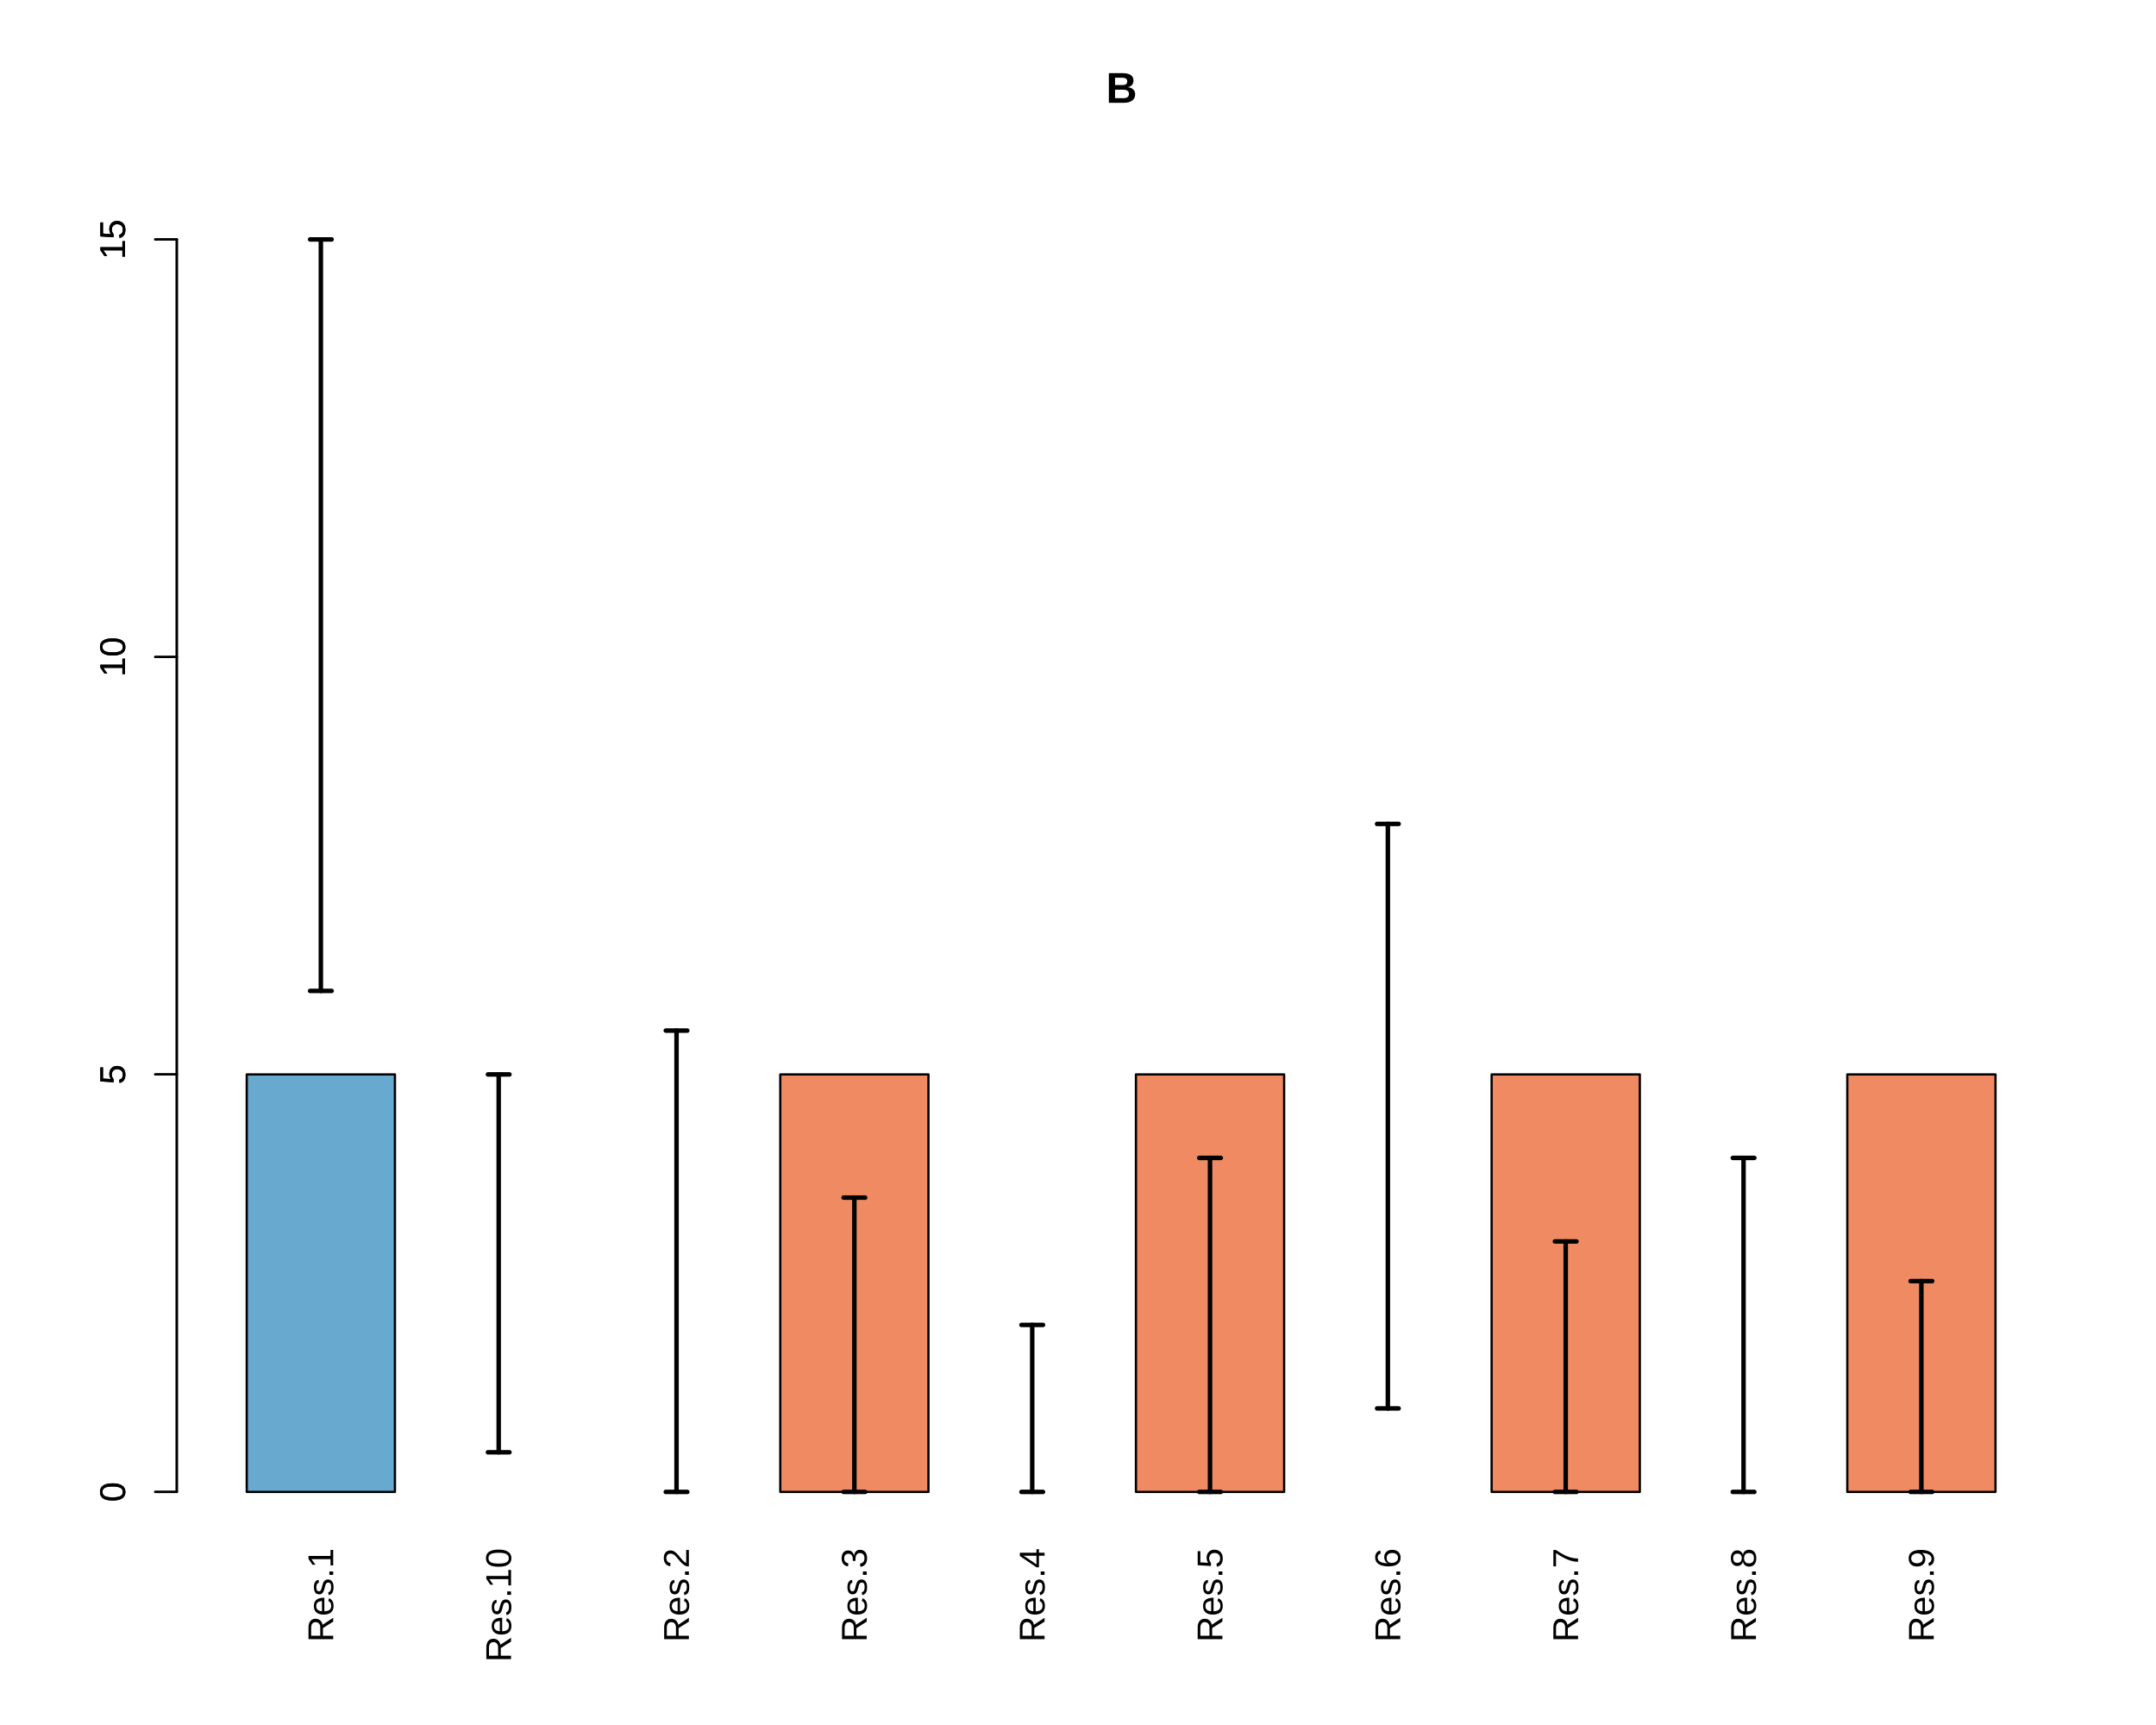
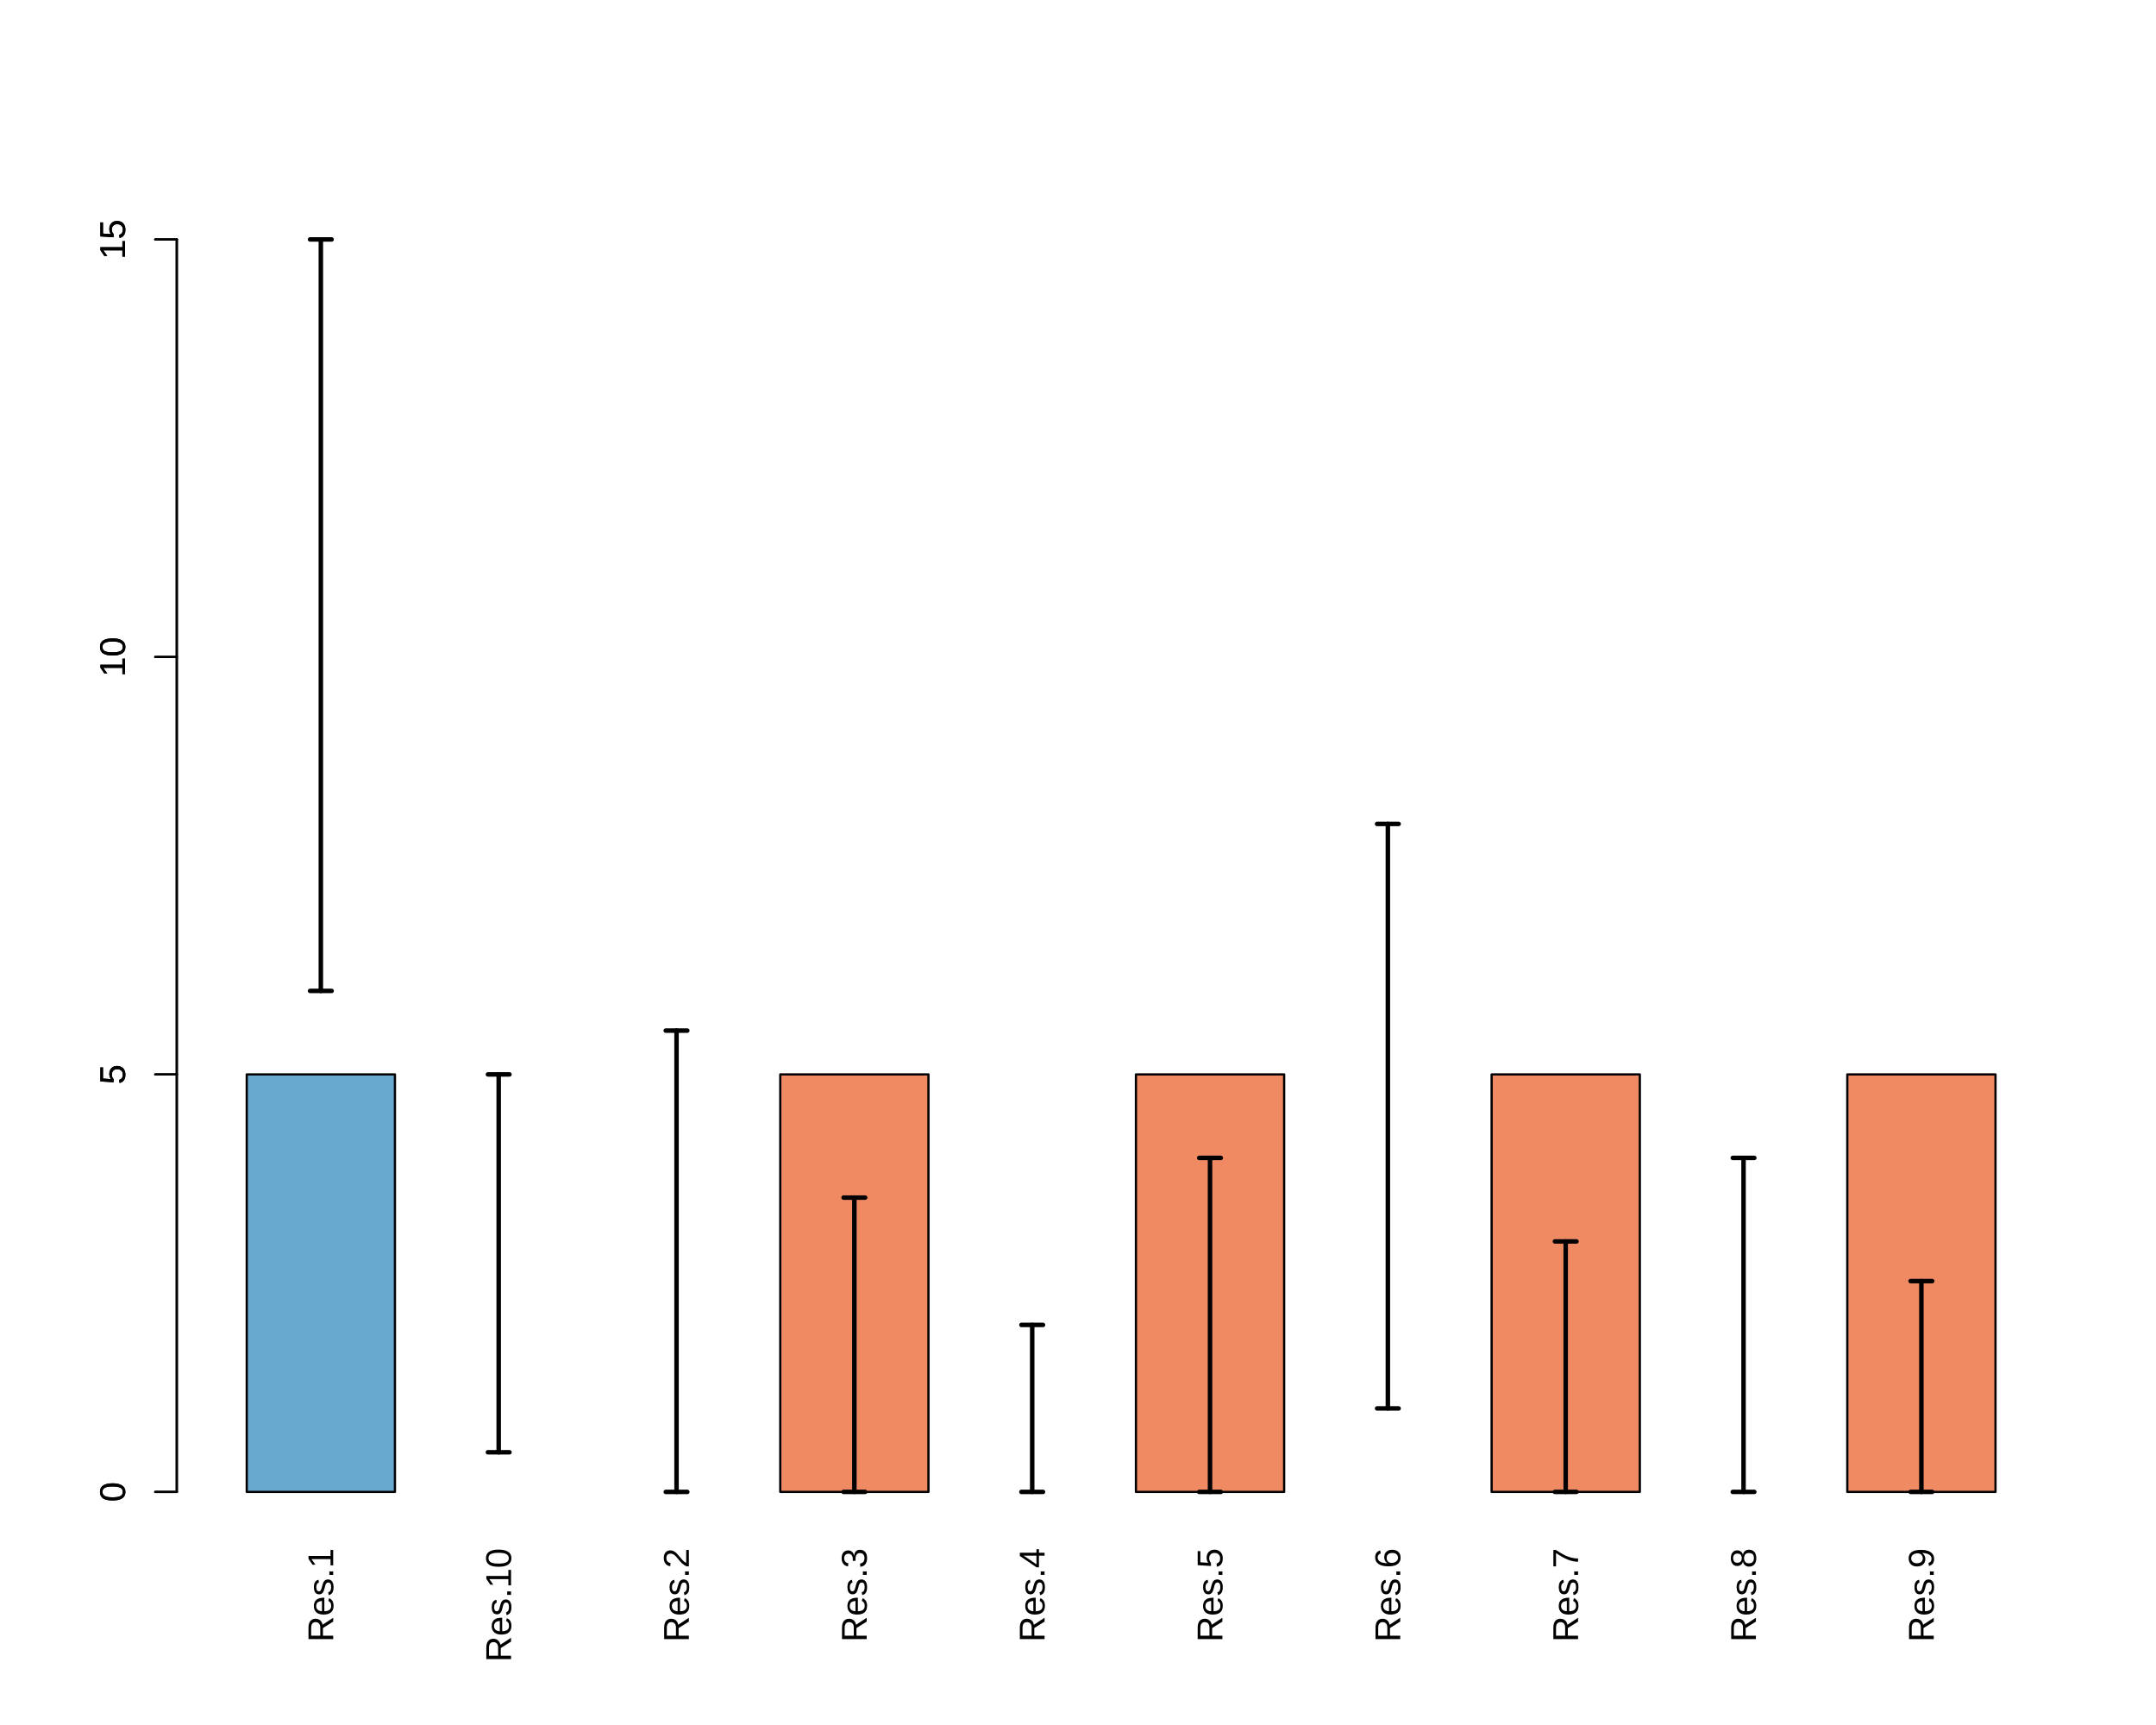
<svg xmlns="http://www.w3.org/2000/svg" viewBox="0 0 720.00 576.00">
  <defs>
    <style type="text/css">
-     line, polyline, path, rect, circle {
+     line, polyline, polygon, path, rect, circle {
      fill: none;
      stroke: #000000;
      stroke-linecap: round;
      stroke-linejoin: round;
      stroke-miterlimit: 10.00;
    }
  </style>
  </defs>
  <rect width="100%" height="100%" style="stroke: none; fill: #FFFFFF;" />
  <rect x="82.40" y="498.17" width="49.49" height="0.00" style="stroke-width: 0.75; stroke: none; fill: #FFFFFF;" />
  <rect x="141.79" y="449.38" width="49.49" height="48.79" style="stroke-width: 0.75; stroke: none; fill: #FFFFFF;" />
  <rect x="201.18" y="400.58" width="49.49" height="97.58" style="stroke-width: 0.75; stroke: none; fill: #FFFFFF;" />
  <rect x="260.57" y="351.79" width="49.49" height="146.38" style="stroke-width: 0.75; stroke: none; fill: #FFFFFF;" />
  <rect x="319.96" y="303.00" width="49.49" height="195.17" style="stroke-width: 0.75; stroke: none; fill: #FFFFFF;" />
  <rect x="379.35" y="254.21" width="49.49" height="243.96" style="stroke-width: 0.75; stroke: none; fill: #FFFFFF;" />
  <rect x="438.74" y="205.42" width="49.49" height="292.75" style="stroke-width: 0.75; stroke: none; fill: #FFFFFF;" />
  <rect x="498.13" y="156.62" width="49.49" height="341.54" style="stroke-width: 0.75; stroke: none; fill: #FFFFFF;" />
  <rect x="557.52" y="107.83" width="49.49" height="390.34" style="stroke-width: 0.75; stroke: none; fill: #FFFFFF;" />
  <rect x="616.91" y="59.04" width="49.49" height="439.13" style="stroke-width: 0.75; stroke: none; fill: #FFFFFF;" />
  <line x1="59.04" y1="498.17" x2="59.04" y2="79.95" style="stroke-width: 0.75;" />
  <line x1="59.04" y1="498.17" x2="51.84" y2="498.17" style="stroke-width: 0.75;" />
  <line x1="59.04" y1="358.76" x2="51.84" y2="358.76" style="stroke-width: 0.75;" />
  <line x1="59.04" y1="219.36" x2="51.84" y2="219.36" style="stroke-width: 0.75;" />
  <line x1="59.04" y1="79.95" x2="51.84" y2="79.95" style="stroke-width: 0.75;" />
-   <text transform="translate(41.76,501.51) rotate(-90)" style="font-size: 12.00px; font-family: Liberation Sans;" textLength="6.67px" lengthAdjust="spacingAndGlyphs">0</text>
+   <text transform="translate(41.76,501.50) rotate(-90)" style="font-size: 12.00px; font-family: Liberation Sans;" textLength="6.67px" lengthAdjust="spacingAndGlyphs">0</text>
  <text transform="translate(41.76,362.10) rotate(-90)" style="font-size: 12.00px; font-family: Liberation Sans;" textLength="6.67px" lengthAdjust="spacingAndGlyphs">5</text>
-   <text transform="translate(41.76,226.03) rotate(-90)" style="font-size: 12.00px; font-family: Liberation Sans;" textLength="13.35px" lengthAdjust="spacingAndGlyphs">10</text>
-   <text transform="translate(41.76,86.62) rotate(-90)" style="font-size: 12.00px; font-family: Liberation Sans;" textLength="13.35px" lengthAdjust="spacingAndGlyphs">15</text>
+   <text transform="translate(41.76,226.03) rotate(-90)" style="font-size: 12.00px; font-family: Liberation Sans;" textLength="13.34px" lengthAdjust="spacingAndGlyphs">10</text>
+   <text transform="translate(41.76,86.62) rotate(-90)" style="font-size: 12.00px; font-family: Liberation Sans;" textLength="13.34px" lengthAdjust="spacingAndGlyphs">15</text>
  <rect x="82.40" y="358.76" width="49.49" height="139.41" style="stroke-width: 0.75; fill: #67A9CF;" />
  <rect x="141.79" y="498.17" width="49.49" height="0.00" style="stroke-width: 0.75; fill: #67A9CF;" />
  <rect x="201.18" y="498.17" width="49.49" height="0.00" style="stroke-width: 0.75; fill: #F7F7F7;" />
  <rect x="260.57" y="358.76" width="49.49" height="139.41" style="stroke-width: 0.75; fill: #EF8A62;" />
  <rect x="319.96" y="498.17" width="49.49" height="0.00" style="stroke-width: 0.75; fill: #F7F7F7;" />
  <rect x="379.35" y="358.76" width="49.49" height="139.41" style="stroke-width: 0.75; fill: #EF8A62;" />
  <rect x="438.74" y="498.17" width="49.49" height="0.00" style="stroke-width: 0.75; fill: #67A9CF;" />
  <rect x="498.13" y="358.76" width="49.49" height="139.41" style="stroke-width: 0.75; fill: #EF8A62;" />
  <rect x="557.52" y="498.17" width="49.49" height="0.00" style="stroke-width: 0.75; fill: #F7F7F7;" />
  <rect x="616.91" y="358.76" width="49.49" height="139.41" style="stroke-width: 0.75; fill: #EF8A62;" />
-   <text transform="translate(111.27,548.31) rotate(-90)" style="font-size: 12.00px; font-family: Liberation Sans;" textLength="31.35px" lengthAdjust="spacingAndGlyphs">Res.1</text>
+   <text transform="translate(111.27,548.30) rotate(-90)" style="font-size: 12.00px; font-family: Liberation Sans;" textLength="31.34px" lengthAdjust="spacingAndGlyphs">Res.1</text>
  <text transform="translate(170.66,554.98) rotate(-90)" style="font-size: 12.00px; font-family: Liberation Sans;" textLength="38.02px" lengthAdjust="spacingAndGlyphs">Res.10</text>
-   <text transform="translate(230.05,548.31) rotate(-90)" style="font-size: 12.00px; font-family: Liberation Sans;" textLength="31.35px" lengthAdjust="spacingAndGlyphs">Res.2</text>
-   <text transform="translate(289.44,548.31) rotate(-90)" style="font-size: 12.00px; font-family: Liberation Sans;" textLength="31.35px" lengthAdjust="spacingAndGlyphs">Res.3</text>
-   <text transform="translate(348.83,548.31) rotate(-90)" style="font-size: 12.00px; font-family: Liberation Sans;" textLength="31.35px" lengthAdjust="spacingAndGlyphs">Res.4</text>
-   <text transform="translate(408.22,548.31) rotate(-90)" style="font-size: 12.00px; font-family: Liberation Sans;" textLength="31.35px" lengthAdjust="spacingAndGlyphs">Res.5</text>
-   <text transform="translate(467.61,548.31) rotate(-90)" style="font-size: 12.00px; font-family: Liberation Sans;" textLength="31.35px" lengthAdjust="spacingAndGlyphs">Res.6</text>
-   <text transform="translate(527.00,548.31) rotate(-90)" style="font-size: 12.00px; font-family: Liberation Sans;" textLength="31.35px" lengthAdjust="spacingAndGlyphs">Res.7</text>
-   <text transform="translate(586.39,548.31) rotate(-90)" style="font-size: 12.00px; font-family: Liberation Sans;" textLength="31.35px" lengthAdjust="spacingAndGlyphs">Res.8</text>
-   <text transform="translate(645.78,548.31) rotate(-90)" style="font-size: 12.00px; font-family: Liberation Sans;" textLength="31.35px" lengthAdjust="spacingAndGlyphs">Res.9</text>
-   <text x="369.34" y="34.33" style="font-size: 14.40px; font-weight: bold; font-family: Liberation Sans;" textLength="10.11px" lengthAdjust="spacingAndGlyphs">B</text>
+   <text transform="translate(230.05,548.30) rotate(-90)" style="font-size: 12.00px; font-family: Liberation Sans;" textLength="31.34px" lengthAdjust="spacingAndGlyphs">Res.2</text>
+   <text transform="translate(289.44,548.30) rotate(-90)" style="font-size: 12.00px; font-family: Liberation Sans;" textLength="31.34px" lengthAdjust="spacingAndGlyphs">Res.3</text>
+   <text transform="translate(348.83,548.30) rotate(-90)" style="font-size: 12.00px; font-family: Liberation Sans;" textLength="31.34px" lengthAdjust="spacingAndGlyphs">Res.4</text>
+   <text transform="translate(408.22,548.30) rotate(-90)" style="font-size: 12.00px; font-family: Liberation Sans;" textLength="31.34px" lengthAdjust="spacingAndGlyphs">Res.5</text>
+   <text transform="translate(467.61,548.30) rotate(-90)" style="font-size: 12.00px; font-family: Liberation Sans;" textLength="31.34px" lengthAdjust="spacingAndGlyphs">Res.6</text>
+   <text transform="translate(527.00,548.30) rotate(-90)" style="font-size: 12.00px; font-family: Liberation Sans;" textLength="31.34px" lengthAdjust="spacingAndGlyphs">Res.7</text>
+   <text transform="translate(586.39,548.30) rotate(-90)" style="font-size: 12.00px; font-family: Liberation Sans;" textLength="31.34px" lengthAdjust="spacingAndGlyphs">Res.8</text>
+   <text transform="translate(645.78,548.30) rotate(-90)" style="font-size: 12.00px; font-family: Liberation Sans;" textLength="31.34px" lengthAdjust="spacingAndGlyphs">Res.9</text>
  <line x1="59.04" y1="498.17" x2="59.04" y2="79.95" style="stroke-width: 0.75;" />
  <line x1="59.04" y1="498.17" x2="51.84" y2="498.17" style="stroke-width: 0.75;" />
  <line x1="59.04" y1="358.76" x2="51.84" y2="358.76" style="stroke-width: 0.75;" />
  <line x1="59.04" y1="219.36" x2="51.84" y2="219.36" style="stroke-width: 0.75;" />
  <line x1="59.04" y1="79.95" x2="51.84" y2="79.95" style="stroke-width: 0.75;" />
-   <text transform="translate(41.76,501.51) rotate(-90)" style="font-size: 12.00px; font-family: Liberation Sans;" textLength="6.67px" lengthAdjust="spacingAndGlyphs">0</text>
+   <text transform="translate(41.76,501.50) rotate(-90)" style="font-size: 12.00px; font-family: Liberation Sans;" textLength="6.67px" lengthAdjust="spacingAndGlyphs">0</text>
  <text transform="translate(41.76,362.10) rotate(-90)" style="font-size: 12.00px; font-family: Liberation Sans;" textLength="6.67px" lengthAdjust="spacingAndGlyphs">5</text>
-   <text transform="translate(41.76,226.03) rotate(-90)" style="font-size: 12.00px; font-family: Liberation Sans;" textLength="13.35px" lengthAdjust="spacingAndGlyphs">10</text>
-   <text transform="translate(41.76,86.62) rotate(-90)" style="font-size: 12.00px; font-family: Liberation Sans;" textLength="13.35px" lengthAdjust="spacingAndGlyphs">15</text>
+   <text transform="translate(41.76,226.03) rotate(-90)" style="font-size: 12.00px; font-family: Liberation Sans;" textLength="13.34px" lengthAdjust="spacingAndGlyphs">10</text>
+   <text transform="translate(41.76,86.62) rotate(-90)" style="font-size: 12.00px; font-family: Liberation Sans;" textLength="13.34px" lengthAdjust="spacingAndGlyphs">15</text>
  <defs>
    <clipPath id="cpNTkuMDR8Njg5Ljc2fDUwMi41Nnw1OS4wNA==">
      <rect x="59.04" y="59.04" width="630.72" height="443.52" />
    </clipPath>
  </defs>
  <line x1="107.15" y1="330.88" x2="107.15" y2="79.95" style="stroke-width: 1.50;" clip-path="url(#cpNTkuMDR8Njg5Ljc2fDUwMi41Nnw1OS4wNA==)" />
  <polyline points="103.55,330.88 107.15,330.88 110.75,330.88 " style="stroke-width: 1.50;" clip-path="url(#cpNTkuMDR8Njg5Ljc2fDUwMi41Nnw1OS4wNA==)" />
  <polyline points="110.75,79.95 107.15,79.95 103.55,79.95 " style="stroke-width: 1.50;" clip-path="url(#cpNTkuMDR8Njg5Ljc2fDUwMi41Nnw1OS4wNA==)" />
  <line x1="166.54" y1="484.93" x2="166.54" y2="358.76" style="stroke-width: 1.50;" clip-path="url(#cpNTkuMDR8Njg5Ljc2fDUwMi41Nnw1OS4wNA==)" />
  <polyline points="162.94,484.93 166.54,484.93 170.14,484.93 " style="stroke-width: 1.50;" clip-path="url(#cpNTkuMDR8Njg5Ljc2fDUwMi41Nnw1OS4wNA==)" />
  <polyline points="170.14,358.76 166.54,358.76 162.94,358.76 " style="stroke-width: 1.50;" clip-path="url(#cpNTkuMDR8Njg5Ljc2fDUwMi41Nnw1OS4wNA==)" />
  <line x1="225.93" y1="498.17" x2="225.93" y2="344.13" style="stroke-width: 1.50;" clip-path="url(#cpNTkuMDR8Njg5Ljc2fDUwMi41Nnw1OS4wNA==)" />
  <polyline points="222.33,498.17 225.93,498.17 229.53,498.17 " style="stroke-width: 1.50;" clip-path="url(#cpNTkuMDR8Njg5Ljc2fDUwMi41Nnw1OS4wNA==)" />
  <polyline points="229.53,344.13 225.93,344.13 222.33,344.13 " style="stroke-width: 1.50;" clip-path="url(#cpNTkuMDR8Njg5Ljc2fDUwMi41Nnw1OS4wNA==)" />
  <line x1="285.32" y1="498.17" x2="285.32" y2="399.89" style="stroke-width: 1.50;" clip-path="url(#cpNTkuMDR8Njg5Ljc2fDUwMi41Nnw1OS4wNA==)" />
  <polyline points="281.72,498.17 285.32,498.17 288.92,498.17 " style="stroke-width: 1.50;" clip-path="url(#cpNTkuMDR8Njg5Ljc2fDUwMi41Nnw1OS4wNA==)" />
  <polyline points="288.92,399.89 285.32,399.89 281.72,399.89 " style="stroke-width: 1.50;" clip-path="url(#cpNTkuMDR8Njg5Ljc2fDUwMi41Nnw1OS4wNA==)" />
  <line x1="344.71" y1="498.17" x2="344.71" y2="442.41" style="stroke-width: 1.50;" clip-path="url(#cpNTkuMDR8Njg5Ljc2fDUwMi41Nnw1OS4wNA==)" />
  <polyline points="341.11,498.17 344.71,498.17 348.31,498.17 " style="stroke-width: 1.50;" clip-path="url(#cpNTkuMDR8Njg5Ljc2fDUwMi41Nnw1OS4wNA==)" />
  <polyline points="348.31,442.41 344.71,442.41 341.11,442.41 " style="stroke-width: 1.50;" clip-path="url(#cpNTkuMDR8Njg5Ljc2fDUwMi41Nnw1OS4wNA==)" />
  <line x1="404.09" y1="498.17" x2="404.09" y2="386.64" style="stroke-width: 1.50;" clip-path="url(#cpNTkuMDR8Njg5Ljc2fDUwMi41Nnw1OS4wNA==)" />
  <polyline points="400.49,498.17 404.09,498.17 407.69,498.17 " style="stroke-width: 1.50;" clip-path="url(#cpNTkuMDR8Njg5Ljc2fDUwMi41Nnw1OS4wNA==)" />
  <polyline points="407.69,386.64 404.09,386.64 400.49,386.64 " style="stroke-width: 1.50;" clip-path="url(#cpNTkuMDR8Njg5Ljc2fDUwMi41Nnw1OS4wNA==)" />
  <line x1="463.48" y1="470.29" x2="463.48" y2="275.12" style="stroke-width: 1.50;" clip-path="url(#cpNTkuMDR8Njg5Ljc2fDUwMi41Nnw1OS4wNA==)" />
  <polyline points="459.88,470.29 463.48,470.29 467.08,470.29 " style="stroke-width: 1.50;" clip-path="url(#cpNTkuMDR8Njg5Ljc2fDUwMi41Nnw1OS4wNA==)" />
  <polyline points="467.08,275.12 463.48,275.12 459.88,275.12 " style="stroke-width: 1.50;" clip-path="url(#cpNTkuMDR8Njg5Ljc2fDUwMi41Nnw1OS4wNA==)" />
  <line x1="522.87" y1="498.17" x2="522.87" y2="414.53" style="stroke-width: 1.50;" clip-path="url(#cpNTkuMDR8Njg5Ljc2fDUwMi41Nnw1OS4wNA==)" />
  <polyline points="519.27,498.17 522.87,498.17 526.47,498.17 " style="stroke-width: 1.50;" clip-path="url(#cpNTkuMDR8Njg5Ljc2fDUwMi41Nnw1OS4wNA==)" />
  <polyline points="526.47,414.53 522.87,414.53 519.27,414.53 " style="stroke-width: 1.50;" clip-path="url(#cpNTkuMDR8Njg5Ljc2fDUwMi41Nnw1OS4wNA==)" />
  <line x1="582.26" y1="498.17" x2="582.26" y2="386.64" style="stroke-width: 1.50;" clip-path="url(#cpNTkuMDR8Njg5Ljc2fDUwMi41Nnw1OS4wNA==)" />
  <polyline points="578.66,498.17 582.26,498.17 585.86,498.17 " style="stroke-width: 1.50;" clip-path="url(#cpNTkuMDR8Njg5Ljc2fDUwMi41Nnw1OS4wNA==)" />
  <polyline points="585.86,386.64 582.26,386.64 578.66,386.64 " style="stroke-width: 1.50;" clip-path="url(#cpNTkuMDR8Njg5Ljc2fDUwMi41Nnw1OS4wNA==)" />
  <line x1="641.65" y1="498.17" x2="641.65" y2="427.77" style="stroke-width: 1.50;" clip-path="url(#cpNTkuMDR8Njg5Ljc2fDUwMi41Nnw1OS4wNA==)" />
  <polyline points="638.05,498.17 641.65,498.17 645.25,498.17 " style="stroke-width: 1.50;" clip-path="url(#cpNTkuMDR8Njg5Ljc2fDUwMi41Nnw1OS4wNA==)" />
  <polyline points="645.25,427.77 641.65,427.77 638.05,427.77 " style="stroke-width: 1.50;" clip-path="url(#cpNTkuMDR8Njg5Ljc2fDUwMi41Nnw1OS4wNA==)" />
</svg>
